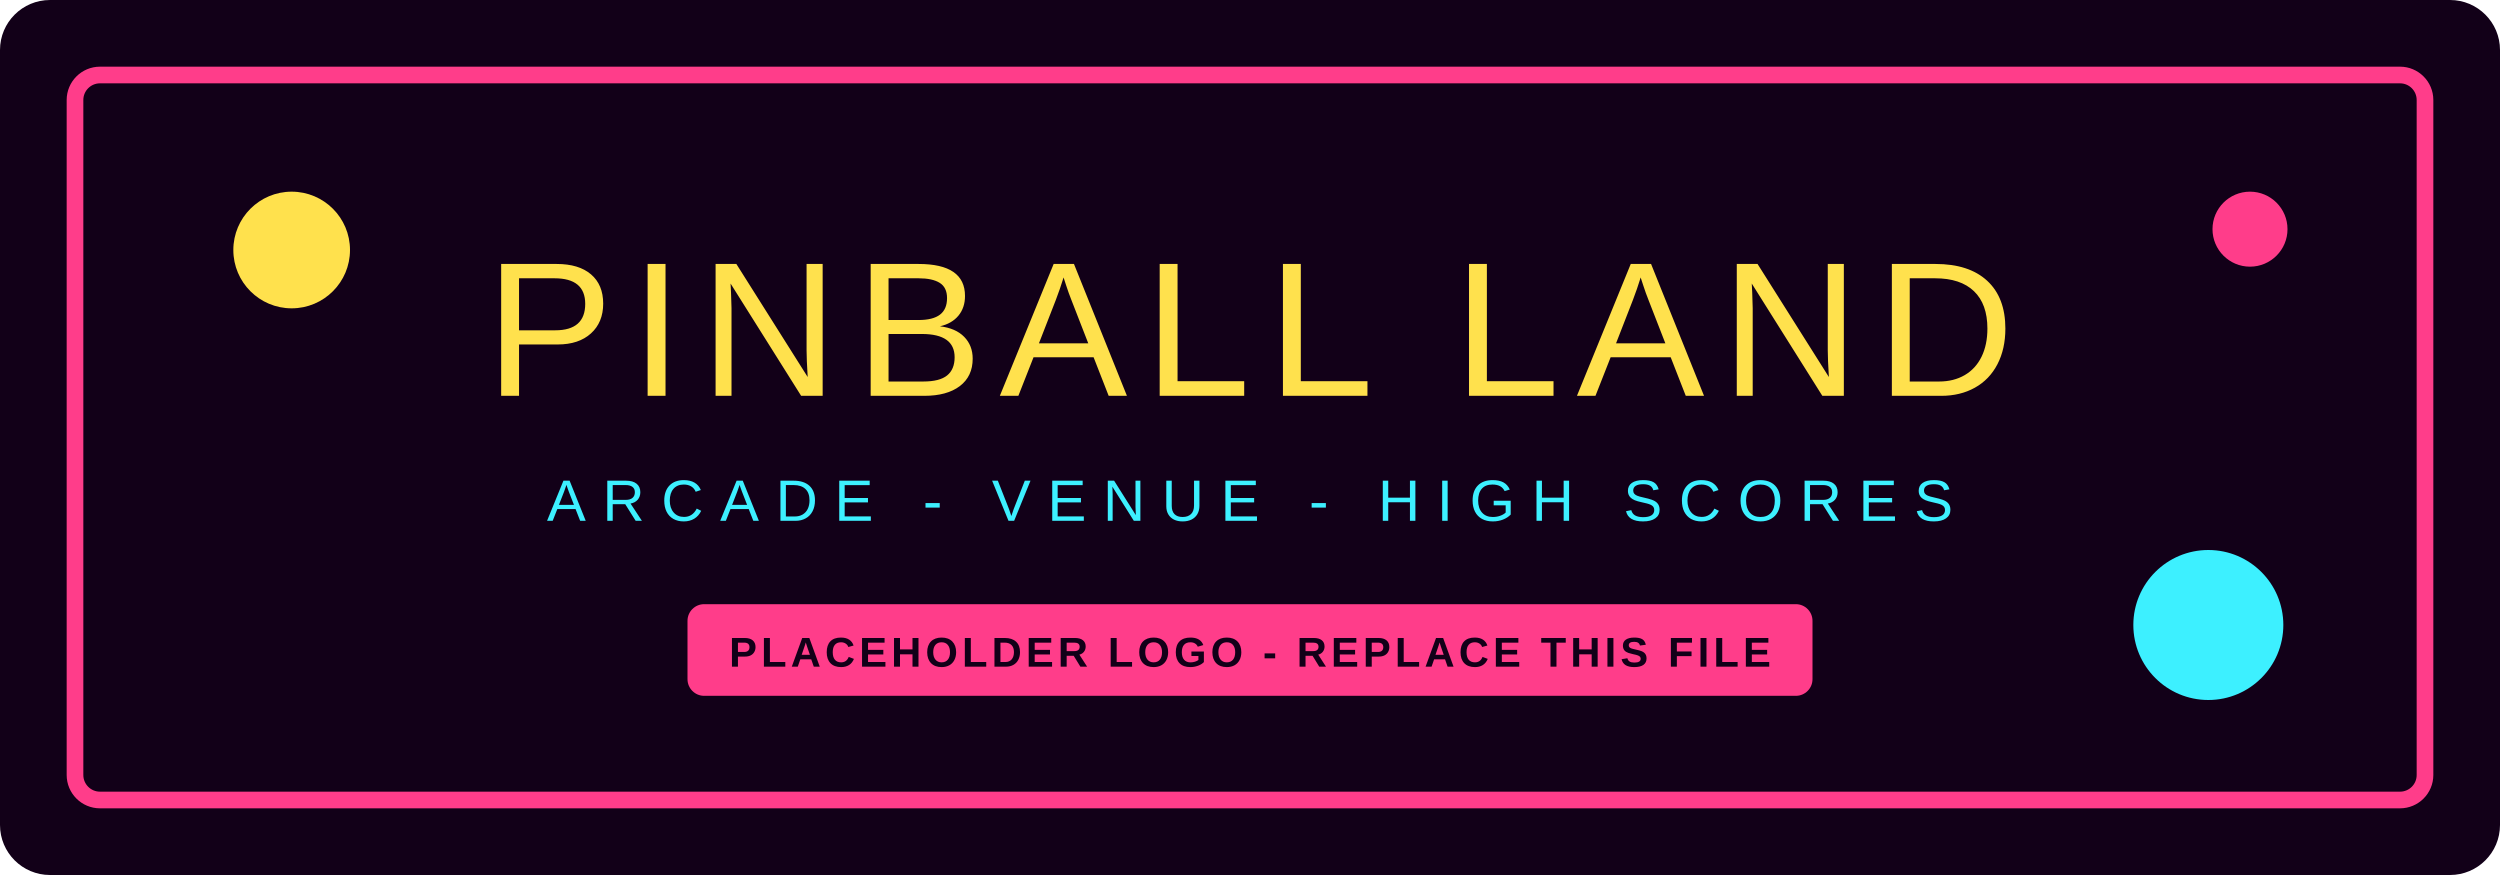
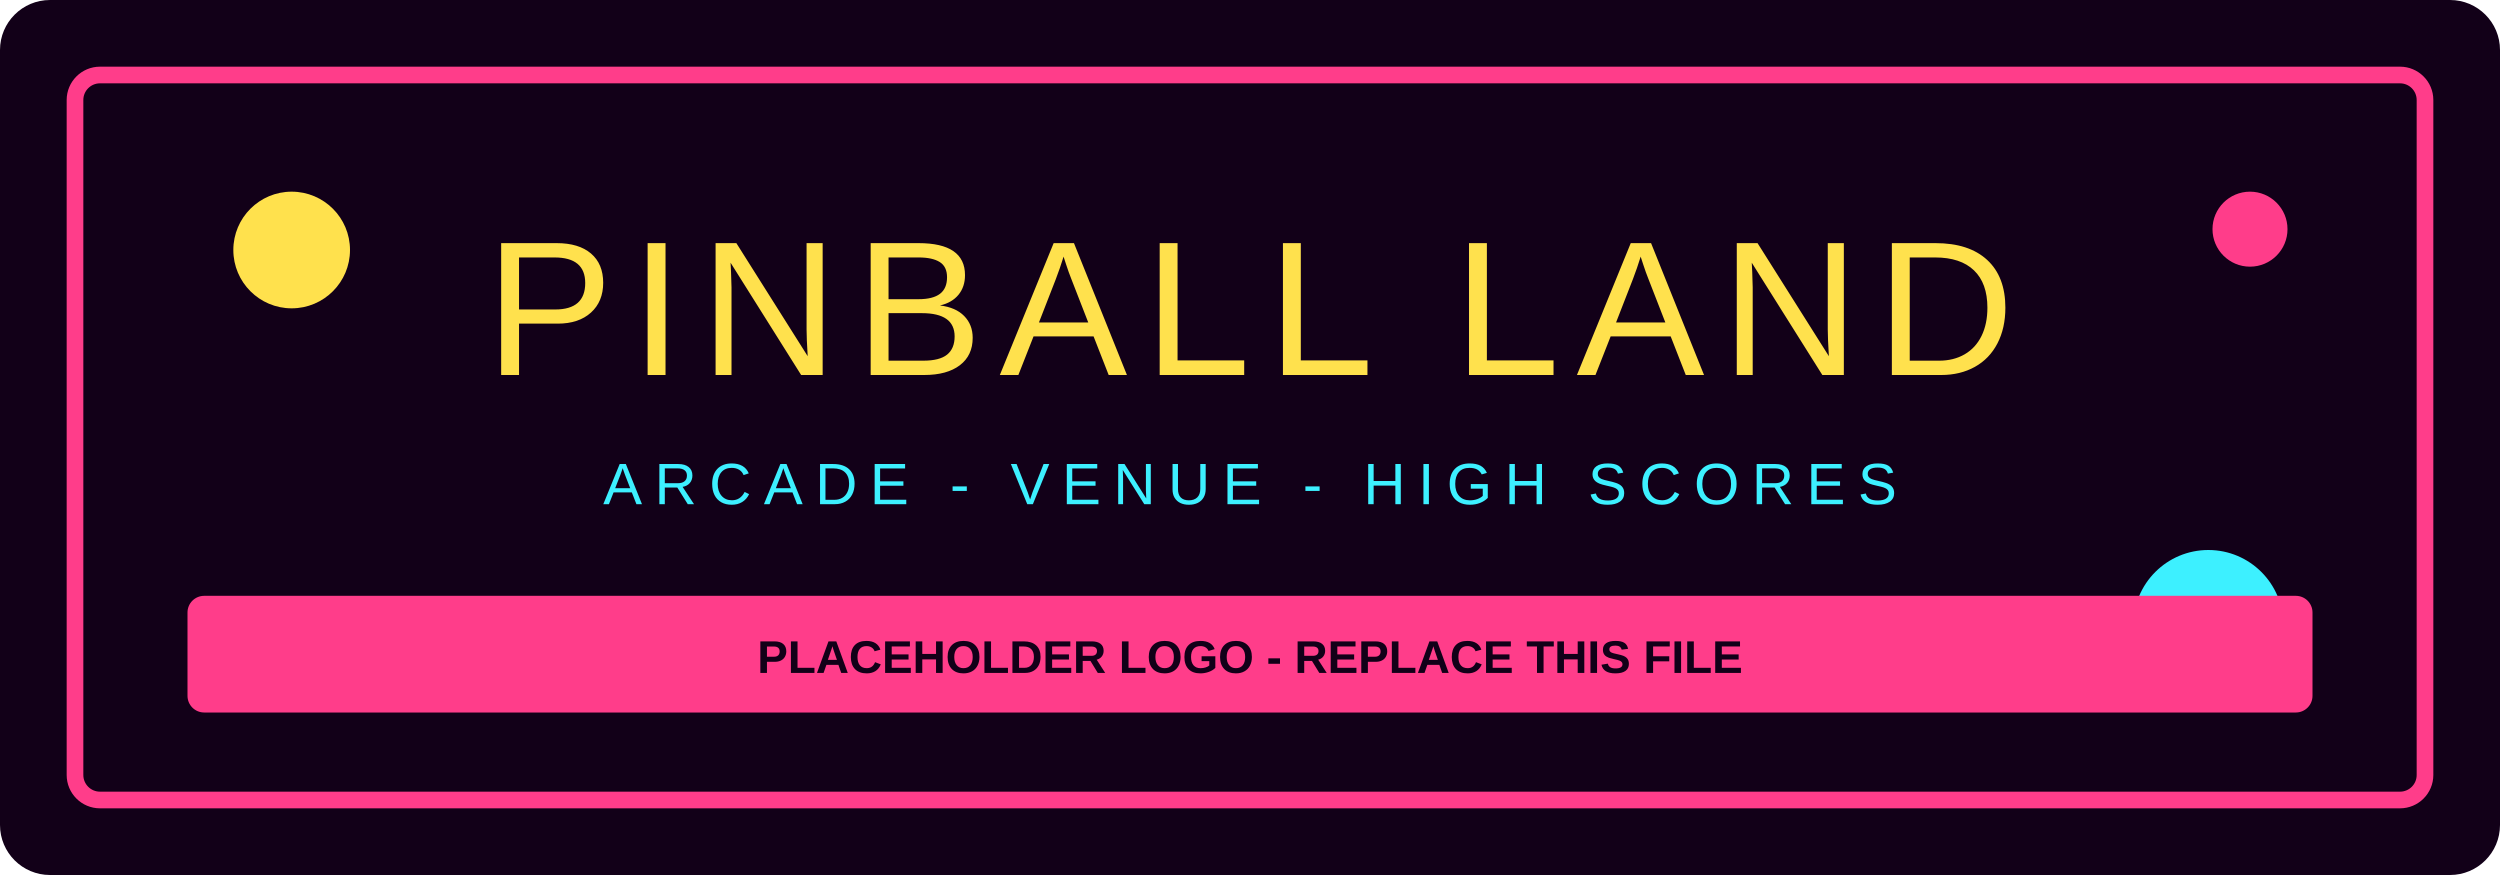
<svg xmlns="http://www.w3.org/2000/svg" width="1200" height="420" viewBox="0 0 1200 420" role="img" aria-label="Pinball Land placeholder logo">
  <rect width="1200" height="420" rx="24" fill="#120018" />
  <rect x="36" y="36" width="1128" height="348" rx="12" fill="none" stroke="#ff3d8a" stroke-width="8" />
  <circle cx="140" cy="120" r="28" fill="#ffe14d" />
  <circle cx="1060" cy="300" r="36" fill="#3df0ff" />
  <circle cx="1080" cy="110" r="18" fill="#ff3d8a" />
-   <text x="600" y="190" text-anchor="middle" fill="#ffe14d" font-family="Impact, 'Arial Black', Arial, sans-serif" font-size="92" letter-spacing="8">PINBALL LAND</text>
-   <text x="600" y="250" text-anchor="middle" fill="#3df0ff" font-family="Arial, Helvetica, sans-serif" font-size="28" letter-spacing="8">ARCADE - VENUE - HIGH SCORES</text>
-   <rect x="330" y="290" width="540" height="44" rx="8" fill="#ff3d8a" />
-   <text x="600" y="320" text-anchor="middle" fill="#120018" font-family="Arial, Helvetica, sans-serif" font-size="20" font-weight="700" letter-spacing="2">PLACEHOLDER LOGO - REPLACE THIS FILE</text>
+   <text x="600" y="180" text-anchor="middle" fill="#ffe14d" font-family="Impact, 'Arial Black', Arial, sans-serif" font-size="92" letter-spacing="8">PINBALL LAND</text>
+   <text x="600" y="242" text-anchor="middle" fill="#3df0ff" font-family="Arial, Helvetica, sans-serif" font-size="28" letter-spacing="6">ARCADE - VENUE - HIGH SCORES</text>
+   <rect x="90" y="286" width="1020" height="56" rx="8" fill="#ff3d8a" />
+   <text x="600" y="323" text-anchor="middle" fill="#120018" font-family="Arial, Helvetica, sans-serif" font-size="22" font-weight="700">PLACEHOLDER LOGO - REPLACE THIS FILE</text>
</svg>
